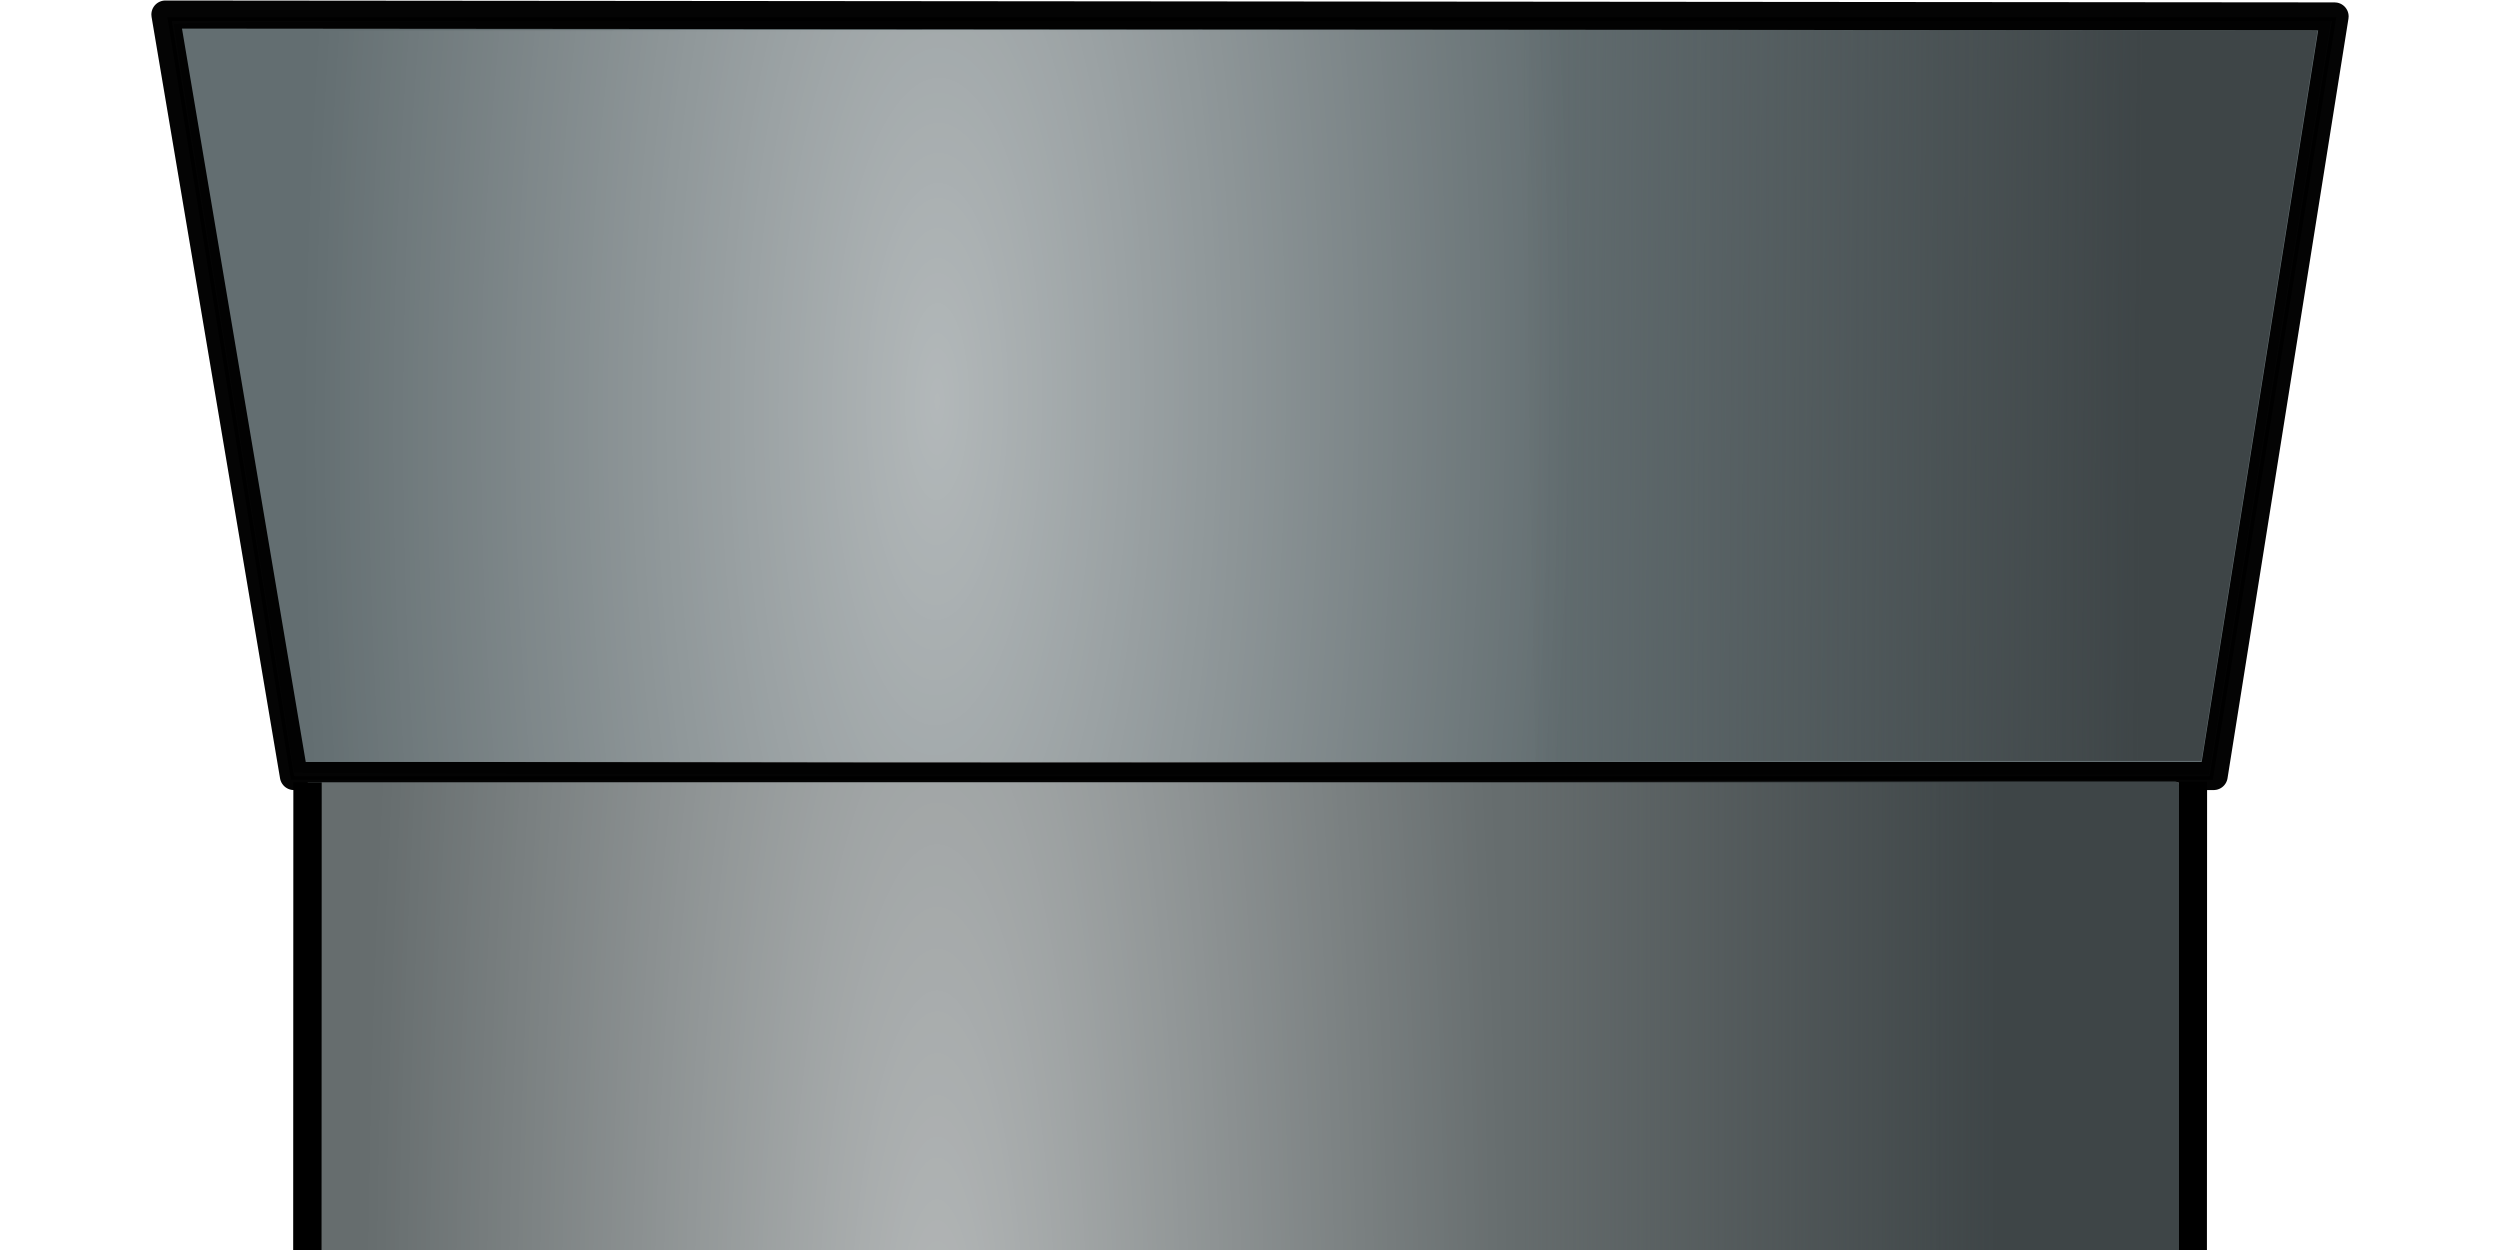
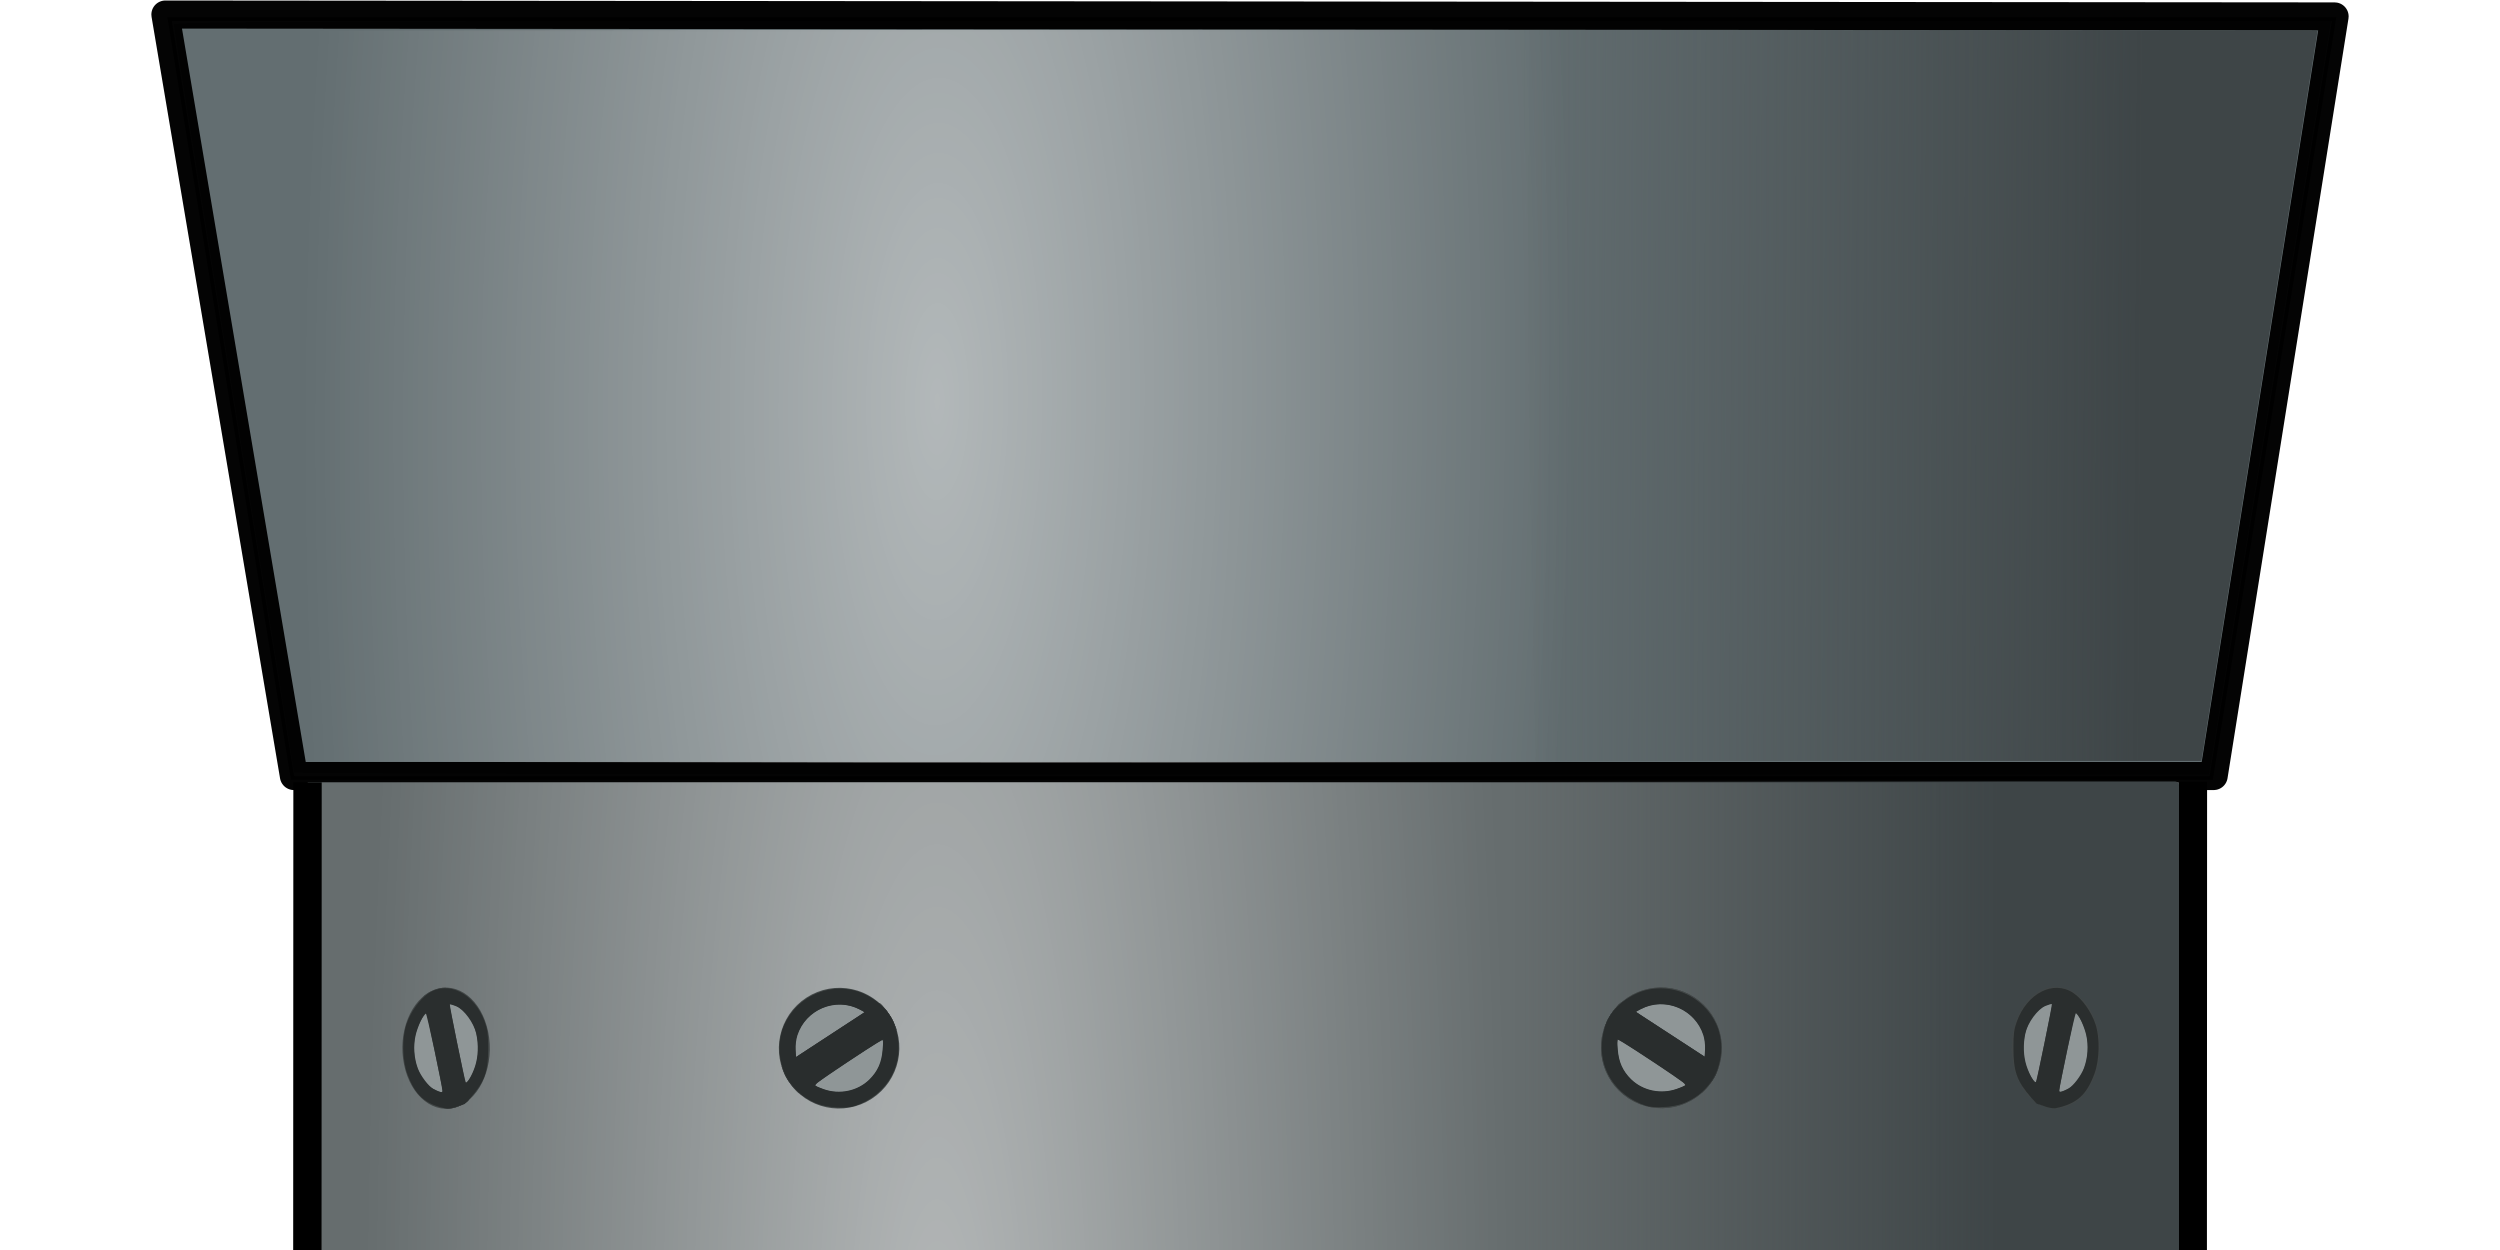
<svg xmlns="http://www.w3.org/2000/svg" xmlns:xlink="http://www.w3.org/1999/xlink" width="512" height="256" id="svg2" version="1.1">
  <defs id="defs4">
    <linearGradient id="linearGradient3828">
      <stop style="stop-color:#ffffff;stop-opacity:0.51;" offset="0" id="stop3830" />
      <stop style="stop-color:#ffffff;stop-opacity:0;" offset="1" id="stop3832" />
    </linearGradient>
    <linearGradient id="linearGradient5275">
      <stop style="stop-color:#ffffff;stop-opacity:0.588;" offset="0" id="stop5277" />
      <stop style="stop-color:#3e4547;stop-opacity:0;" offset="1" id="stop5279" />
    </linearGradient>
    <linearGradient id="linearGradient3823">
      <stop style="stop-color:#3e4547;stop-opacity:1;" offset="0" id="stop3825" />
      <stop style="stop-color:#3e4547;stop-opacity:0;" offset="1" id="stop3827" />
    </linearGradient>
    <linearGradient id="linearGradient3853">
      <stop style="stop-color:#e5e5e5;stop-opacity:0.588;" offset="0" id="stop3855" />
      <stop style="stop-color:#d7f4e3;stop-opacity:0;" offset="1" id="stop3857" />
    </linearGradient>
    <linearGradient id="linearGradient3845">
      <stop style="stop-color:#e5e5e5;stop-opacity:0.588;" offset="0" id="stop3847" />
      <stop style="stop-color:#d7f4e3;stop-opacity:0;" offset="1" id="stop3849" />
    </linearGradient>
    <linearGradient id="linearGradient3819">
      <stop style="stop-color:#d7f4e3;stop-opacity:1;" offset="0" id="stop3821" />
      <stop style="stop-color:#d7f4e3;stop-opacity:0;" offset="1" id="stop3823" />
    </linearGradient>
    <linearGradient xlink:href="#linearGradient3819" id="linearGradient3825" x1="210.617" y1="261.413" x2="376.282" y2="260.908" gradientUnits="userSpaceOnUse" />
    <linearGradient xlink:href="#linearGradient4300" id="linearGradient4306" x1="505.114" y1="545.837" x2="-1130.158" y2="32.257" gradientUnits="userSpaceOnUse" />
    <linearGradient id="linearGradient4300">
      <stop style="stop-color:#666d6e;stop-opacity:1;" offset="0" id="stop4302" />
      <stop style="stop-color:#666d6e;stop-opacity:0;" offset="1" id="stop4304" />
    </linearGradient>
    <linearGradient gradientTransform="translate(6.860299,175.8616)" y2="32.257" x2="-1130.158" y1="545.837" x1="505.114" gradientUnits="userSpaceOnUse" id="linearGradient4323" xlink:href="#linearGradient4300" />
    <linearGradient y2="233.663" x2="192.076" y1="233.634" x1="258.537" gradientTransform="matrix(1.206546,0,0,1.669272,-159.399,-262.6465)" gradientUnits="userSpaceOnUse" id="linearGradient4526" xlink:href="#linearGradient3845-5" />
    <linearGradient id="linearGradient3845-5">
      <stop style="stop-color:#d7f4e3;stop-opacity:1;" offset="0" id="stop3847-0" />
      <stop style="stop-color:#d7f4e3;stop-opacity:0;" offset="1" id="stop3849-3" />
    </linearGradient>
    <linearGradient y2="244.684" x2="342.455" y1="245.041" x1="272.189" gradientTransform="matrix(1.093185,0,0,1.669419,-135.4033,-262.6713)" gradientUnits="userSpaceOnUse" id="linearGradient4560" xlink:href="#linearGradient3853-2" />
    <linearGradient id="linearGradient3853-2">
      <stop style="stop-color:#d7f4e3;stop-opacity:1;" offset="0" id="stop3855-6" />
      <stop style="stop-color:#d7f4e3;stop-opacity:0;" offset="1" id="stop3857-7" />
    </linearGradient>
    <linearGradient xlink:href="#linearGradient3845-5" id="linearGradient4640" gradientUnits="userSpaceOnUse" gradientTransform="matrix(1.206546,0,0,1.669272,-48.27452,96.34447)" x1="258.537" y1="233.634" x2="192.076" y2="233.663" />
    <linearGradient xlink:href="#linearGradient3853-2" id="linearGradient4642" gradientUnits="userSpaceOnUse" gradientTransform="matrix(1.093185,0,0,1.669419,-24.27893,96.31965)" x1="272.189" y1="245.041" x2="342.455" y2="244.684" />
    <linearGradient xlink:href="#linearGradient3823" id="linearGradient3829" x1="609.122" y1="251.311" x2="442.088" y2="250.474" gradientUnits="userSpaceOnUse" gradientTransform="matrix(0.7661823,0,0,0.7661823,48.89615,-9.051947)" />
    <radialGradient xlink:href="#linearGradient5275" id="radialGradient5285" cx="273.016" cy="288.874" fx="273.016" fy="288.874" r="78.287" gradientTransform="matrix(1.03595,0.02021381,-0.7362112,55.22177,193.7037,-15619.71)" gradientUnits="userSpaceOnUse" spreadMethod="pad" />
    <radialGradient xlink:href="#linearGradient3828" id="radialGradient3836" cx="285.267" cy="263.297" fx="285.267" fy="263.297" r="288.783" gradientTransform="matrix(0.4494668,0.0030047,-0.00910876,1.385296,142.6621,-175.2087)" gradientUnits="userSpaceOnUse" />
    <radialGradient xlink:href="#linearGradient3794" id="radialGradient3800" cx="285.596" cy="528.032" fx="285.596" fy="528.032" r="254.598" gradientTransform="matrix(0.4603111,2.4435867e-8,-8.8506047e-8,2.184504,137.0244,-754.5955)" gradientUnits="userSpaceOnUse" />
    <linearGradient id="linearGradient3794">
      <stop style="stop-color:#ffffff;stop-opacity:0.51;" offset="0" id="stop3796" />
      <stop style="stop-color:#ffffff;stop-opacity:0;" offset="1" id="stop3798" />
    </linearGradient>
    <linearGradient xlink:href="#linearGradient3771" id="linearGradient3777" x1="572.839" y1="521.851" x2="440.211" y2="521.851" gradientUnits="userSpaceOnUse" gradientTransform="matrix(0.7590091,0,0,0.7945179,51.39526,-20.58439)" />
    <linearGradient id="linearGradient3771">
      <stop style="stop-color:#3e4547;stop-opacity:1;" offset="0" id="stop3773" />
      <stop style="stop-color:#3e4547;stop-opacity:0;" offset="1" id="stop3775" />
    </linearGradient>
  </defs>
  <g id="layer1" transform="translate(-76.55287,-108.1563)">
    <path style="fill:none;stroke:#000000;stroke-width:0.766px;stroke-linecap:butt;stroke-linejoin:miter;stroke-opacity:1" d="m 111.285,112.063 25.175,155.426 392.942,0 25.175,-155.426 z" id="path3012" />
    <path style="fill:#00ccff;fill-opacity:0;fill-rule:nonzero;stroke:#0b0b0b;stroke-width:0.735;stroke-linecap:butt;stroke-miterlimit:4;stroke-opacity:0.005;stroke-dasharray:none" d="m 136.794,266.348 c 0,-0.231 -5.541,-34.619 -12.314,-76.416 -6.773,-41.798 -12.314,-76.333 -12.314,-76.745 0,-0.633 34.324,-0.749 220.893,-0.749 l 220.893,0 -0.277,1.505 c -0.152,0.828 -5.779,35.552 -12.504,77.165 l -12.227,75.661 -196.075,0 c -107.841,0 -196.075,-0.189 -196.075,-0.421 z" id="path3019" />
    <path style="fill:#636e71;fill-opacity:1;fill-rule:nonzero;stroke:#0b0b0b;stroke-width:0.735;stroke-linecap:butt;stroke-miterlimit:4;stroke-opacity:0.005;stroke-dasharray:none" d="m 136.794,266.337 c 0,-0.238 -5.541,-34.631 -12.314,-76.429 -6.773,-41.798 -12.314,-76.329 -12.314,-76.733 0,-0.615 36.215,-0.736 220.893,-0.736 l 220.893,0 -0.278,1.505 c -0.153,0.828 -5.781,35.552 -12.507,77.165 l -12.229,75.661 -196.073,0 c -107.84,0 -196.073,-0.194 -196.073,-0.432 z" id="path3791" />
    <path style="fill:none;stroke:#000000;stroke-width:5.746;stroke-linecap:round;stroke-linejoin:round;stroke-miterlimit:4;stroke-opacity:0.981;stroke-dasharray:none" d="m 110.426,111.133 444.254,0.387 -24.767,155.566 -393.172,0 z" id="path3827" />
    <path style="fill:url(#linearGradient3829);fill-opacity:1;stroke:none" d="m 388.278,114.229 162.919,0.193 -23.799,149.568 -136.411,0 z" id="path3813" />
    <path id="path3826" d="m 133.511,263.959 c 0,-0.231 -5.541,-33.682 -12.314,-74.335 -6.772,-40.653 -12.314,-74.237 -12.314,-74.63 0,-0.599 36.215,-0.716 220.893,-0.716 l 220.893,0 -0.278,1.464 c -0.153,0.805 -5.781,34.578 -12.507,75.051 l -12.229,73.587 -196.073,0 c -107.84,0 -196.073,-0.189 -196.073,-0.42 z" style="fill:url(#radialGradient3836);fill-opacity:1;fill-rule:nonzero;stroke:#0b0b0b;stroke-width:0.725;stroke-linecap:butt;stroke-miterlimit:4;stroke-opacity:0.005;stroke-dasharray:none" />
    <path style="fill:#666d6e;fill-opacity:1;fill-rule:nonzero;stroke:#0b0b0b;stroke-width:0.742;stroke-linecap:butt;stroke-miterlimit:4;stroke-opacity:0;stroke-dasharray:none;display:inline" d="m 139.573,398.894 0,-130.527 192.348,0 192.348,0 0,130.527 0,130.527 -192.348,0 -192.348,0 0,-130.527 z" id="path3997" />
    <path style="fill:none;stroke:#000000;stroke-width:5.808;stroke-linecap:round;stroke-linejoin:miter;stroke-miterlimit:4;stroke-opacity:1;stroke-dasharray:none;display:inline" d="m 139.441,529.702 0.094,-261.319 z" id="path4116" />
    <path id="path4118" d="m 525.568,529.505 0.094,-261.261 z" style="fill:none;stroke:#000000;stroke-width:5.808;stroke-linecap:round;stroke-linejoin:miter;stroke-miterlimit:4;stroke-opacity:1;stroke-dasharray:none;display:inline" />
    <rect style="fill:url(#linearGradient3777);fill-opacity:1;fill-rule:nonzero;stroke:none;display:inline" id="rect3001" width="137.381" height="261.196" x="385.425" y="268.202" ry="0.811" />
    <path id="path3024" d="m 139.573,398.894 0,-130.527 192.348,0 192.348,0 0,130.527 0,130.527 -192.348,0 -192.348,0 0,-130.527 z" style="fill:url(#radialGradient3800);fill-opacity:1;fill-rule:nonzero;stroke:#0b0b0b;stroke-width:0.742;stroke-linecap:butt;stroke-miterlimit:4;stroke-opacity:0;stroke-dasharray:none;display:inline" />
+     <path style="fill:#8f9697;fill-opacity:1;fill-rule:nonzero;stroke:#414646;stroke-width:69.584;stroke-linecap:round;stroke-linejoin:round;stroke-miterlimit:4;stroke-opacity:1;stroke-dasharray:none;display:inline" id="path3777" d="m -154.286,272.362 a 230,228.571 0 1 1 -460,0 230,228.571 0 1 1 460,0 z" transform="matrix(0.00927324,-0.04513568,0.03280086,0.01276046,492.1744,301.9357)" />
+     <rect style="fill:#414646;fill-opacity:1;fill-rule:nonzero;stroke:none;display:inline" id="rect3840" width="23.556" height="4.925" x="-133.954" y="557.77" ry="0.081" transform="matrix(0.201249,-0.9795401,0.9319608,0.3625592,0,0)" />
+     <path style="fill:#414646;fill-opacity:1;stroke:#000000;stroke-width:0.035px;stroke-linecap:butt;stroke-linejoin:miter;stroke-opacity:0;display:inline" d="m 497.446,335.162 -1.204,-0.126 -0.842,-0.22 -1.192,-0.485 -0.964,-0.611 -0.371,-0.316 z" id="path3864" />
+     <path id="path3866" d="m 497.446,335.162 -1.204,-0.126 -0.842,-0.22 -1.192,-0.485 -0.964,-0.611 -0.371,-0.316 z" style="fill:#414646;fill-opacity:1;stroke:#000000;stroke-width:0.035px;stroke-linecap:butt;stroke-linejoin:miter;stroke-opacity:0;display:inline" />
+     <path style="fill:#414646;fill-opacity:1;stroke:#000000;stroke-width:0.035px;stroke-linecap:butt;stroke-linejoin:miter;stroke-opacity:0;display:inline" d="m 497.446,335.162 -1.204,-0.126 -0.842,-0.22 -1.192,-0.485 -0.964,-0.611 -0.371,-0.316 z" id="path3879" />
+     <path style="fill:#414646;fill-opacity:1;stroke:#000000;stroke-width:0.035px;stroke-linecap:butt;stroke-linejoin:miter;stroke-opacity:0;display:inline" d="m 497.585,310.473 0.025,-0.119 0.679,0.029 0.782,0.133 0.92,0.294 0.671,0.293 0.56,0.304 0.803,0.559 0.187,0.19 -0.067,0.06 z" id="path3892" />
+     <path style="fill:#2a2e2e;fill-opacity:1;fill-rule:nonzero;stroke:none;display:inline" d="m 495.361,334.756 c -0.772,-0.287 -1.478,-0.529 -1.569,-0.538 -0.091,-0.01 -0.656,-0.582 -1.255,-1.273 -2.927,-3.373 -3.634,-5.346 -3.634,-10.143 0,-2.91 0.112,-3.792 0.689,-5.403 2.093,-5.852 7.528,-8.605 11.59,-5.87 1.826,1.23 3.669,3.828 4.522,6.376 0.93,2.781 0.844,7.291 -0.194,10.114 -1.613,4.387 -3.628,6.193 -7.901,7.083 -0.463,0.097 -1.474,-0.059 -2.246,-0.346 z m 4.813,-3.672 c 0.962,-0.495 2.618,-2.68 3.18,-4.197 0.777,-2.095 0.949,-4.556 0.47,-6.71 -0.406,-1.826 -1.672,-4.523 -2.123,-4.523 -0.214,0 -3.391,14.829 -3.391,15.83 0,0.44 0.396,0.355 1.864,-0.4 l 0,0 z m -4.903,-9.37 c 0.877,-4.284 1.553,-7.847 1.502,-7.917 -0.051,-0.07 -0.642,0.097 -1.313,0.371 -1.586,0.649 -3.645,3.45 -4.107,5.588 -0.499,2.311 -0.411,4.733 0.242,6.717 0.612,1.857 1.652,3.618 1.92,3.252 0.089,-0.122 0.88,-3.728 1.757,-8.012 l 0,0 z" id="path3836" />
+     <path transform="matrix(0.00927324,-0.04513568,0.03280086,0.01276046,492.1744,301.9357)" d="m -154.286,272.362 a 230,228.571 0 1 1 -460,0 230,228.571 0 1 1 460,0 z" id="path3845" style="fill:#8f9697;fill-opacity:1;fill-rule:nonzero;stroke:#414646;stroke-width:69.584;stroke-linecap:round;stroke-linejoin:round;stroke-miterlimit:4;stroke-opacity:1;stroke-dasharray:none;display:inline" />
+     <rect transform="matrix(0.201249,-0.9795401,0.9319608,0.3625592,0,0)" ry="0.081" y="557.77" x="-133.954" height="4.925" width="23.556" id="rect3847" style="fill:#414646;fill-opacity:1;fill-rule:nonzero;stroke:none;display:inline" />
+     <path id="path3849" d="m 497.446,335.162 -1.204,-0.126 -0.842,-0.22 -1.192,-0.485 -0.964,-0.611 -0.371,-0.316 z" style="fill:#414646;fill-opacity:1;stroke:#000000;stroke-width:0.035px;stroke-linecap:butt;stroke-linejoin:miter;stroke-opacity:0;display:inline" />
+     <path style="fill:#414646;fill-opacity:1;stroke:#000000;stroke-width:0.035px;stroke-linecap:butt;stroke-linejoin:miter;stroke-opacity:0;display:inline" d="m 497.446,335.162 -1.204,-0.126 -0.842,-0.22 -1.192,-0.485 -0.964,-0.611 -0.371,-0.316 z" id="path3851" />
+     <path id="path3853" d="m 497.446,335.162 -1.204,-0.126 -0.842,-0.22 -1.192,-0.485 -0.964,-0.611 -0.371,-0.316 z" style="fill:#414646;fill-opacity:1;stroke:#000000;stroke-width:0.035px;stroke-linecap:butt;stroke-linejoin:miter;stroke-opacity:0;display:inline" />
+     <path id="path3855" d="m 497.585,310.473 0.025,-0.119 0.679,0.029 0.782,0.133 0.92,0.294 0.671,0.293 0.56,0.304 0.803,0.559 0.187,0.19 -0.067,0.06 z" style="fill:#414646;fill-opacity:1;stroke:#000000;stroke-width:0.035px;stroke-linecap:butt;stroke-linejoin:miter;stroke-opacity:0;display:inline" />
+     <path id="path3929" d="m 495.361,334.756 c -0.772,-0.287 -1.478,-0.529 -1.569,-0.538 -0.091,-0.01 -0.656,-0.582 -1.255,-1.273 -2.927,-3.373 -3.634,-5.346 -3.634,-10.143 0,-2.91 0.112,-3.792 0.689,-5.403 2.093,-5.852 7.528,-8.605 11.59,-5.87 1.826,1.23 3.669,3.828 4.522,6.376 0.93,2.781 0.844,7.291 -0.194,10.114 -1.613,4.387 -3.628,6.193 -7.901,7.083 -0.463,0.097 -1.474,-0.059 -2.246,-0.346 z m 4.813,-3.672 c 0.962,-0.495 2.618,-2.68 3.18,-4.197 0.777,-2.095 0.949,-4.556 0.47,-6.71 -0.406,-1.826 -1.672,-4.523 -2.123,-4.523 -0.214,0 -3.391,14.829 -3.391,15.83 0,0.44 0.396,0.355 1.864,-0.4 l 0,0 z m -4.903,-9.37 c 0.877,-4.284 1.553,-7.847 1.502,-7.917 -0.051,-0.07 -0.642,0.097 -1.313,0.371 -1.586,0.649 -3.645,3.45 -4.107,5.588 -0.499,2.311 -0.411,4.733 0.242,6.717 0.612,1.857 1.652,3.618 1.92,3.252 0.089,-0.122 0.88,-3.728 1.757,-8.012 l 0,0 z" style="fill:#2a2e2e;fill-opacity:1;fill-rule:nonzero;stroke:none;display:inline" />
+     <path style="fill:#8f9697;fill-opacity:1;fill-rule:nonzero;stroke:#414646;stroke-width:69.584;stroke-linecap:round;stroke-linejoin:round;stroke-miterlimit:4;stroke-opacity:1;stroke-dasharray:none;display:inline" id="path3941" d="m -154.286,272.362 a 230,228.571 0 1 1 -460,0 230,228.571 0 1 1 460,0 z" transform="matrix(-0.00924299,-0.04511916,-0.03269388,0.0127558,173.2655,302.0146)" />
+     <rect style="fill:#414646;fill-opacity:1;fill-rule:nonzero;stroke:none;display:inline" id="rect3943" width="23.545" height="4.911" x="-378.881" y="-103.631" ry="0.08" transform="matrix(-0.2006896,-0.9796549,-0.9316046,0.3634734,0,0)" />
+     <path style="fill:#414646;fill-opacity:1;stroke:#000000;stroke-width:0.035px;stroke-linecap:butt;stroke-linejoin:miter;stroke-opacity:0;display:inline" d="m 168.012,335.229 1.2,-0.126 0.839,-0.22 1.188,-0.485 0.961,-0.61 0.37,-0.315 z" id="path3945" />
+     <path id="path3947" d="m 168.012,335.229 1.2,-0.126 0.839,-0.22 1.188,-0.485 0.961,-0.61 0.37,-0.315 z" style="fill:#414646;fill-opacity:1;stroke:#000000;stroke-width:0.035px;stroke-linecap:butt;stroke-linejoin:miter;stroke-opacity:0;display:inline" />
+     <path style="fill:#414646;fill-opacity:1;stroke:#000000;stroke-width:0.035px;stroke-linecap:butt;stroke-linejoin:miter;stroke-opacity:0;display:inline" d="m 168.012,335.229 1.2,-0.126 0.839,-0.22 1.188,-0.485 0.961,-0.61 0.37,-0.315 z" id="path3949" />
+     <path style="fill:#414646;fill-opacity:1;stroke:#000000;stroke-width:0.035px;stroke-linecap:butt;stroke-linejoin:miter;stroke-opacity:0;display:inline" d="m 167.873,310.548 -0.024,-0.119 -0.677,0.029 -0.779,0.133 -0.917,0.294 -0.669,0.293 -0.558,0.303 -0.801,0.559 -0.186,0.19 0.066,0.06 z" id="path3951" />
+     <path style="fill:#2a2e2e;fill-opacity:1;fill-rule:nonzero;stroke:none;display:inline" d="m 170.089,334.823 c 0.77,-0.287 1.474,-0.529 1.564,-0.538 0.091,-0.01 0.654,-0.582 1.251,-1.272 2.918,-3.372 3.622,-5.344 3.622,-10.139 0,-2.909 -0.112,-3.79 -0.686,-5.401 -2.086,-5.85 -7.503,-8.602 -11.552,-5.868 -1.821,1.229 -3.657,3.827 -4.507,6.374 -0.927,2.78 -0.841,7.288 0.193,10.11 1.608,4.385 3.616,6.191 7.876,7.081 0.462,0.097 1.469,-0.059 2.239,-0.346 z m -4.797,-3.671 c -0.958,-0.494 -2.609,-2.679 -3.17,-4.195 -0.774,-2.094 -0.946,-4.554 -0.468,-6.708 0.405,-1.825 1.667,-4.521 2.116,-4.521 0.214,0 3.38,14.824 3.38,15.824 0,0.44 -0.395,0.354 -1.858,-0.4 l 0,0 z m 4.887,-9.367 c -0.874,-4.283 -1.547,-7.844 -1.497,-7.914 0.051,-0.07 0.64,0.097 1.309,0.371 1.581,0.648 3.633,3.449 4.093,5.586 0.497,2.31 0.41,4.732 -0.241,6.715 -0.61,1.856 -1.646,3.617 -1.913,3.251 -0.089,-0.122 -0.877,-3.726 -1.751,-8.009 l 0,0 z" id="path4023" />
+     <path style="fill:#8f9697;fill-opacity:1;fill-rule:nonzero;stroke:#414646;stroke-width:69.584;stroke-linecap:round;stroke-linejoin:round;stroke-miterlimit:4;stroke-opacity:1;stroke-dasharray:none;display:inline" id="path3777-8" d="m -154.286,272.362 a 230,228.571 0 1 1 -460,0 230,228.571 0 1 1 460,0 z" transform="matrix(0.03931866,0.025448,-0.02542517,0.03935399,438.8471,321.8135)" />
+     <rect style="fill:#414646;fill-opacity:1;fill-rule:nonzero;stroke:none;display:inline" id="rect3840-9" width="23.943" height="6.557" x="513.234" y="41.187" ry="0.107" transform="matrix(0.8395067,0.5433493,-0.5426617,0.8399514,0,0)" />
+     <path style="fill:#414646;fill-opacity:1;stroke:#000000;stroke-width:0.041px;stroke-linecap:butt;stroke-linejoin:miter;stroke-opacity:0;display:inline" d="m 405.016,318.978 0.606,-1.545 0.55,-1.041 0.944,-1.424 0.972,-1.087 0.451,-0.395 z" id="path3864-7" />
+     <path id="path3866-8" d="m 405.016,318.978 0.606,-1.545 0.55,-1.041 0.944,-1.424 0.972,-1.087 0.451,-0.395 z" style="fill:#414646;fill-opacity:1;stroke:#000000;stroke-width:0.041px;stroke-linecap:butt;stroke-linejoin:miter;stroke-opacity:0;display:inline" />
+     <path style="fill:#414646;fill-opacity:1;stroke:#000000;stroke-width:0.041px;stroke-linecap:butt;stroke-linejoin:miter;stroke-opacity:0;display:inline" d="m 405.016,318.978 0.606,-1.545 0.55,-1.041 0.944,-1.424 0.972,-1.087 0.451,-0.395 z" id="path3879-2" />
+     <path style="fill:#414646;fill-opacity:1;stroke:#000000;stroke-width:0.041px;stroke-linecap:butt;stroke-linejoin:miter;stroke-opacity:0;display:inline" d="m 428.516,326.415 0.104,0.067 -0.301,0.884 -0.443,0.988 -0.652,1.123 -0.551,0.796 -0.516,0.647 -0.858,0.891 -0.257,0.189 -0.03,-0.105 z" id="path3892-2" />
+     <path style="fill:#323636;fill-opacity:1;fill-rule:nonzero;stroke:none;display:inline" d="m 413.279,334.428 c -6.677,-2.172 -10.087,-9.02 -7.997,-16.062 0.466,-1.571 1.11,-2.553 2.682,-4.089 2.826,-2.761 5.51,-3.769 9.433,-3.543 4.605,0.266 8.165,2.558 10.351,6.665 0.909,1.709 1.026,2.352 1.014,5.598 -0.015,4.168 -0.647,5.847 -3.138,8.34 -2.979,2.981 -8.462,4.354 -12.345,3.092 l 0,0 z m 6.556,-3.168 c 0.992,-0.338 1.89,-0.755 1.996,-0.926 0.168,-0.272 -13.28,-9.268 -13.855,-9.268 -0.516,0 -0.147,3.795 0.51,5.243 2.003,4.414 6.795,6.505 11.349,4.951 z m 5.696,-11.001 c -1.534,-5.143 -7.52,-7.929 -12.338,-5.741 -0.933,0.424 -1.627,0.836 -1.543,0.916 0.085,0.08 3.278,2.177 7.097,4.659 l 6.943,4.513 0.127,-1.481 c 0.07,-0.814 -0.059,-2.104 -0.286,-2.866 z" id="path3834" />
+     <path style="fill:#292d2d;fill-opacity:1;fill-rule:nonzero;stroke:none;display:inline" d="m 413.66,334.598 c -6.378,-2.146 -9.937,-7.783 -8.882,-14.068 0.706,-4.207 2.665,-6.766 6.7,-8.755 7.908,-3.898 17.592,2.145 17.592,10.979 0,5.127 -3.068,9.586 -7.848,11.409 -1.957,0.746 -5.953,0.976 -7.562,0.435 z m 6.318,-3.446 c 0.842,-0.296 1.605,-0.612 1.694,-0.701 0.089,-0.089 -0.143,-0.406 -0.516,-0.705 -0.978,-0.783 -10.524,-7.114 -12.108,-8.03 l -1.339,-0.774 0.161,2.125 c 0.195,2.58 1.024,4.435 2.731,6.111 2.389,2.345 6.102,3.127 9.377,1.975 z m 5.402,-11.028 c -1.736,-5.313 -7.815,-7.84 -12.77,-5.31 l -1.067,0.545 4.195,2.725 c 2.307,1.499 5.484,3.576 7.059,4.615 l 2.864,1.89 0.083,-1.549 c 0.049,-0.919 -0.098,-2.105 -0.363,-2.916 l 0,0 z" id="path3837" />
+     <path transform="matrix(0.03931866,0.025448,-0.02542517,0.03935399,438.8471,321.8135)" d="m -154.286,272.362 a 230,228.571 0 1 1 -460,0 230,228.571 0 1 1 460,0 z" id="path3857" style="fill:#8f9697;fill-opacity:1;fill-rule:nonzero;stroke:#414646;stroke-width:69.584;stroke-linecap:round;stroke-linejoin:round;stroke-miterlimit:4;stroke-opacity:1;stroke-dasharray:none;display:inline" />
+     <rect transform="matrix(0.8395067,0.5433493,-0.5426617,0.8399514,0,0)" ry="0.107" y="41.187" x="513.234" height="6.557" width="23.943" id="rect3859" style="fill:#414646;fill-opacity:1;fill-rule:nonzero;stroke:none;display:inline" />
+     <path id="path3861" d="m 405.016,318.978 0.606,-1.545 0.55,-1.041 0.944,-1.424 0.972,-1.087 0.451,-0.395 z" style="fill:#414646;fill-opacity:1;stroke:#000000;stroke-width:0.041px;stroke-linecap:butt;stroke-linejoin:miter;stroke-opacity:0;display:inline" />
+     <path style="fill:#414646;fill-opacity:1;stroke:#000000;stroke-width:0.041px;stroke-linecap:butt;stroke-linejoin:miter;stroke-opacity:0;display:inline" d="m 405.016,318.978 0.606,-1.545 0.55,-1.041 0.944,-1.424 0.972,-1.087 0.451,-0.395 z" id="path3863" />
+     <path id="path3865" d="m 405.016,318.978 0.606,-1.545 0.55,-1.041 0.944,-1.424 0.972,-1.087 0.451,-0.395 z" style="fill:#414646;fill-opacity:1;stroke:#000000;stroke-width:0.041px;stroke-linecap:butt;stroke-linejoin:miter;stroke-opacity:0;display:inline" />
+     <path id="path3867" d="m 428.516,326.415 0.104,0.067 -0.301,0.884 -0.443,0.988 -0.652,1.123 -0.551,0.796 -0.516,0.647 -0.858,0.891 -0.257,0.189 -0.03,-0.105 z" style="fill:#414646;fill-opacity:1;stroke:#000000;stroke-width:0.041px;stroke-linecap:butt;stroke-linejoin:miter;stroke-opacity:0;display:inline" />
+     <path id="path3927" d="m 413.279,334.428 c -6.677,-2.172 -10.087,-9.02 -7.997,-16.062 0.466,-1.571 1.11,-2.553 2.682,-4.089 2.826,-2.761 5.51,-3.769 9.433,-3.543 4.605,0.266 8.165,2.558 10.351,6.665 0.909,1.709 1.026,2.352 1.014,5.598 -0.015,4.168 -0.647,5.847 -3.138,8.34 -2.979,2.981 -8.462,4.354 -12.345,3.092 l 0,0 z m 6.556,-3.168 c 0.992,-0.338 1.89,-0.755 1.996,-0.926 0.168,-0.272 -13.28,-9.268 -13.855,-9.268 -0.516,0 -0.147,3.795 0.51,5.243 2.003,4.414 6.795,6.505 11.349,4.951 z m 5.696,-11.001 c -1.534,-5.143 -7.52,-7.929 -12.338,-5.741 -0.933,0.424 -1.627,0.836 -1.543,0.916 0.085,0.08 3.278,2.177 7.097,4.659 l 6.943,4.513 0.127,-1.481 c 0.07,-0.814 -0.059,-2.104 -0.286,-2.866 z" style="fill:#323636;fill-opacity:1;fill-rule:nonzero;stroke:none;display:inline" />
+     <path id="path3939" d="m 413.66,334.598 c -6.378,-2.146 -9.937,-7.783 -8.882,-14.068 0.706,-4.207 2.665,-6.766 6.7,-8.755 7.908,-3.898 17.592,2.145 17.592,10.979 0,5.127 -3.068,9.586 -7.848,11.409 -1.957,0.746 -5.953,0.976 -7.562,0.435 z m 6.318,-3.446 c 0.842,-0.296 1.605,-0.612 1.694,-0.701 0.089,-0.089 -0.143,-0.406 -0.516,-0.705 -0.978,-0.783 -10.524,-7.114 -12.108,-8.03 l -1.339,-0.774 0.161,2.125 c 0.195,2.58 1.024,4.435 2.731,6.111 2.389,2.345 6.102,3.127 9.377,1.975 z m 5.402,-11.028 c -1.736,-5.313 -7.815,-7.84 -12.77,-5.31 l -1.067,0.545 4.195,2.725 c 2.307,1.499 5.484,3.576 7.059,4.615 l 2.864,1.89 0.083,-1.549 c 0.049,-0.919 -0.098,-2.105 -0.363,-2.916 l 0,0 z" style="fill:#292d2d;fill-opacity:1;fill-rule:nonzero;stroke:none;display:inline" />
+     <path style="fill:#8f9697;fill-opacity:1;fill-rule:nonzero;stroke:#414646;stroke-width:69.584;stroke-linecap:round;stroke-linejoin:round;stroke-miterlimit:4;stroke-opacity:1;stroke-dasharray:none;display:inline" id="path3953" d="m -154.286,272.362 a 230,228.571 0 1 1 -460,0 230,228.571 0 1 1 460,0 z" transform="matrix(-0.03919043,0.02543869,0.02534223,0.03933957,226.4389,321.8851)" />
+     <rect style="fill:#414646;fill-opacity:1;fill-rule:nonzero;stroke:none;display:inline" id="rect3955" width="23.885" height="6.549" x="-45.983" y="402.74" ry="0.107" transform="matrix(-0.8387866,0.5444602,0.5415513,0.8406677,0,0)" />
+     <path style="fill:#414646;fill-opacity:1;stroke:#000000;stroke-width:0.041px;stroke-linecap:butt;stroke-linejoin:miter;stroke-opacity:0;display:inline" d="m 260.16,319.05 -0.604,-1.544 -0.549,-1.041 -0.941,-1.423 -0.969,-1.087 -0.449,-0.395 z" id="path3957" />
+     <path id="path3959" d="m 260.16,319.05 -0.604,-1.544 -0.549,-1.041 -0.941,-1.423 -0.969,-1.087 -0.449,-0.395 z" style="fill:#414646;fill-opacity:1;stroke:#000000;stroke-width:0.041px;stroke-linecap:butt;stroke-linejoin:miter;stroke-opacity:0;display:inline" />
+     <path style="fill:#414646;fill-opacity:1;stroke:#000000;stroke-width:0.041px;stroke-linecap:butt;stroke-linejoin:miter;stroke-opacity:0;display:inline" d="m 260.16,319.05 -0.604,-1.544 -0.549,-1.041 -0.941,-1.423 -0.969,-1.087 -0.449,-0.395 z" id="path3961" />
+     <path style="fill:#414646;fill-opacity:1;stroke:#000000;stroke-width:0.041px;stroke-linecap:butt;stroke-linejoin:miter;stroke-opacity:0;display:inline" d="m 236.736,326.485 -0.103,0.067 0.3,0.883 0.441,0.988 0.65,1.122 0.549,0.796 0.514,0.647 0.855,0.891 0.256,0.189 0.03,-0.105 z" id="path3963" />
+     <path style="fill:#323636;fill-opacity:1;fill-rule:nonzero;stroke:none;display:inline" d="m 251.923,334.495 c 6.656,-2.171 10.054,-9.016 7.971,-16.056 -0.465,-1.571 -1.107,-2.552 -2.673,-4.088 -2.816,-2.76 -5.492,-3.768 -9.402,-3.542 -4.59,0.266 -8.139,2.557 -10.317,6.662 -0.906,1.708 -1.023,2.351 -1.011,5.596 0.015,4.166 0.645,5.845 3.128,8.337 2.969,2.98 8.435,4.353 12.305,3.09 l 0,0 z m -6.534,-3.167 c -0.989,-0.338 -1.884,-0.755 -1.989,-0.926 -0.168,-0.272 13.237,-9.265 13.81,-9.265 0.514,0 0.146,3.794 -0.509,5.241 -1.996,4.412 -6.773,6.502 -11.312,4.95 z m -5.677,-10.997 c 1.529,-5.142 7.495,-7.926 12.297,-5.739 0.93,0.424 1.622,0.836 1.538,0.916 -0.084,0.08 -3.267,2.176 -7.074,4.657 l -6.92,4.511 -0.127,-1.48 c -0.07,-0.814 0.059,-2.103 0.285,-2.865 z" id="path4021" />
+     <path style="fill:#292d2d;fill-opacity:1;fill-rule:nonzero;stroke:none;display:inline" d="m 251.543,334.665 c 6.357,-2.145 9.905,-7.78 8.853,-14.063 -0.704,-4.206 -2.656,-6.764 -6.678,-8.752 -7.882,-3.897 -17.534,2.144 -17.534,10.975 0,5.125 3.058,9.583 7.823,11.405 1.951,0.746 5.934,0.976 7.537,0.435 z m -6.298,-3.445 c -0.84,-0.296 -1.599,-0.612 -1.688,-0.701 -0.089,-0.089 0.142,-0.406 0.514,-0.705 0.975,-0.782 10.49,-7.111 12.068,-8.027 l 1.334,-0.774 -0.16,2.124 c -0.194,2.579 -1.021,4.433 -2.722,6.108 -2.381,2.344 -6.082,3.125 -9.346,1.974 z m -5.385,-11.024 c 1.73,-5.311 7.789,-7.837 12.729,-5.308 l 1.064,0.545 -4.181,2.724 c -2.3,1.498 -5.466,3.574 -7.036,4.613 l -2.854,1.889 -0.083,-1.549 c -0.049,-0.919 0.098,-2.104 0.362,-2.915 l 0,0 z" id="path4033" />
  </g>
</svg>
